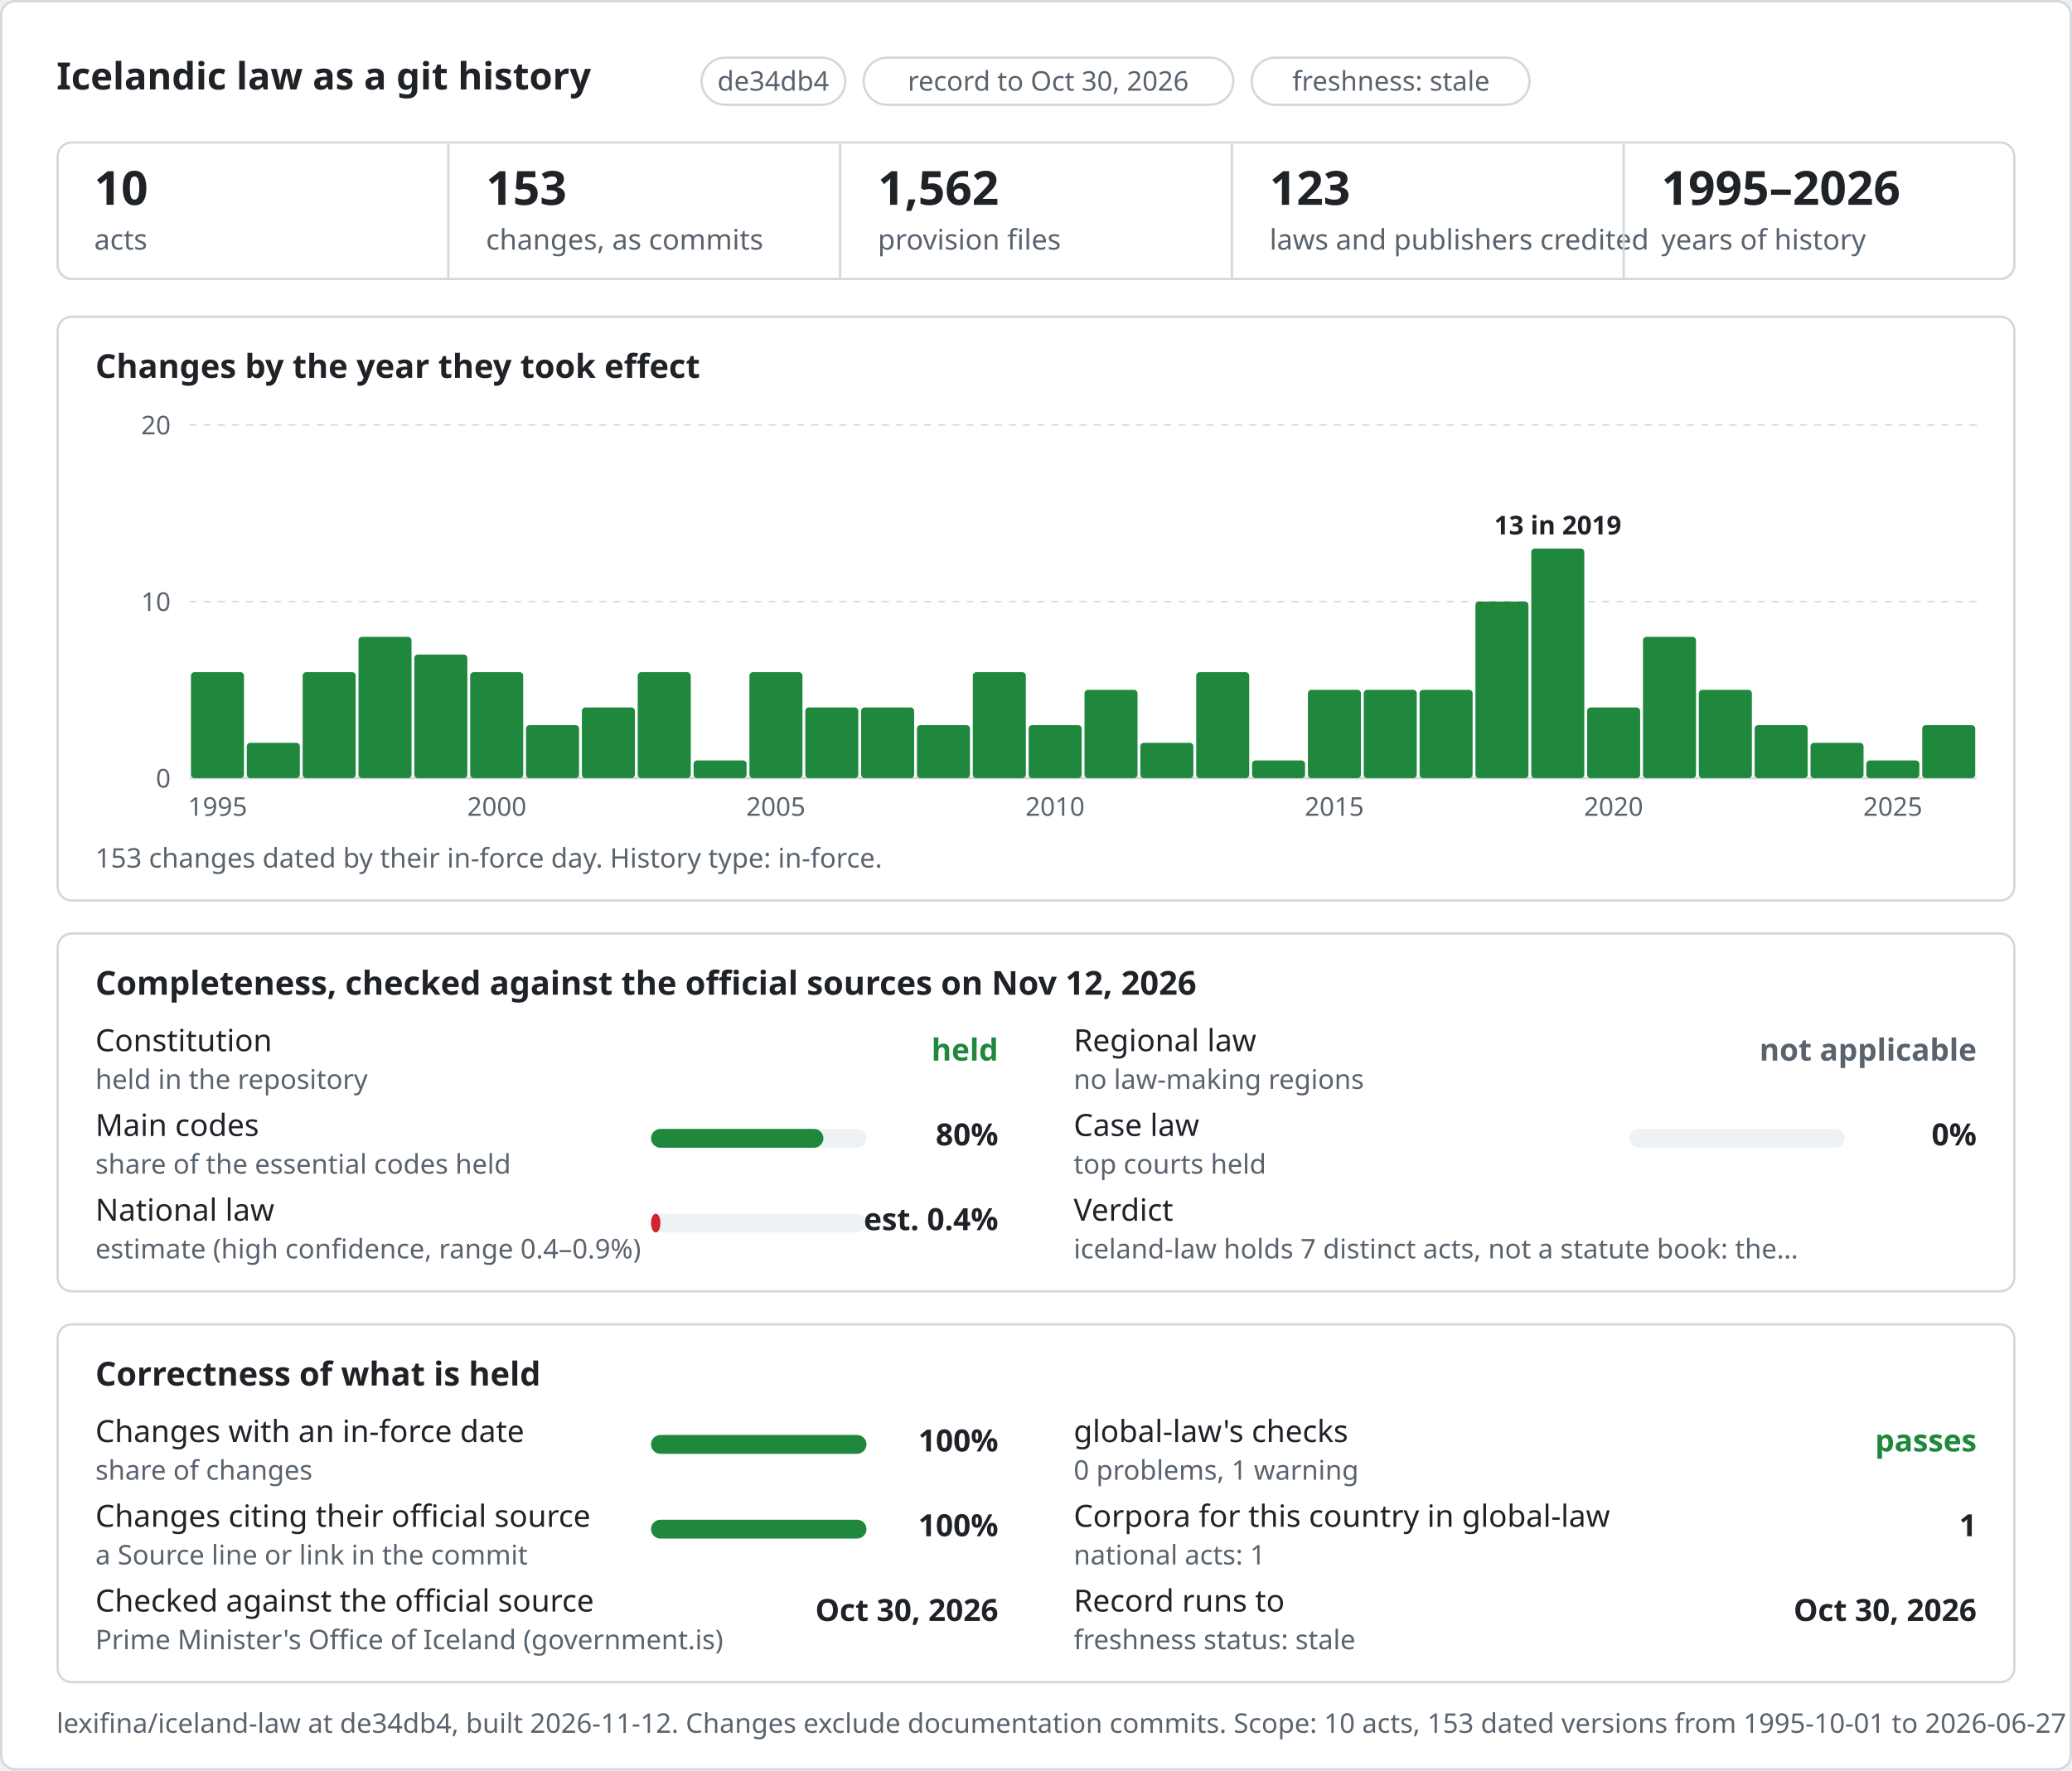
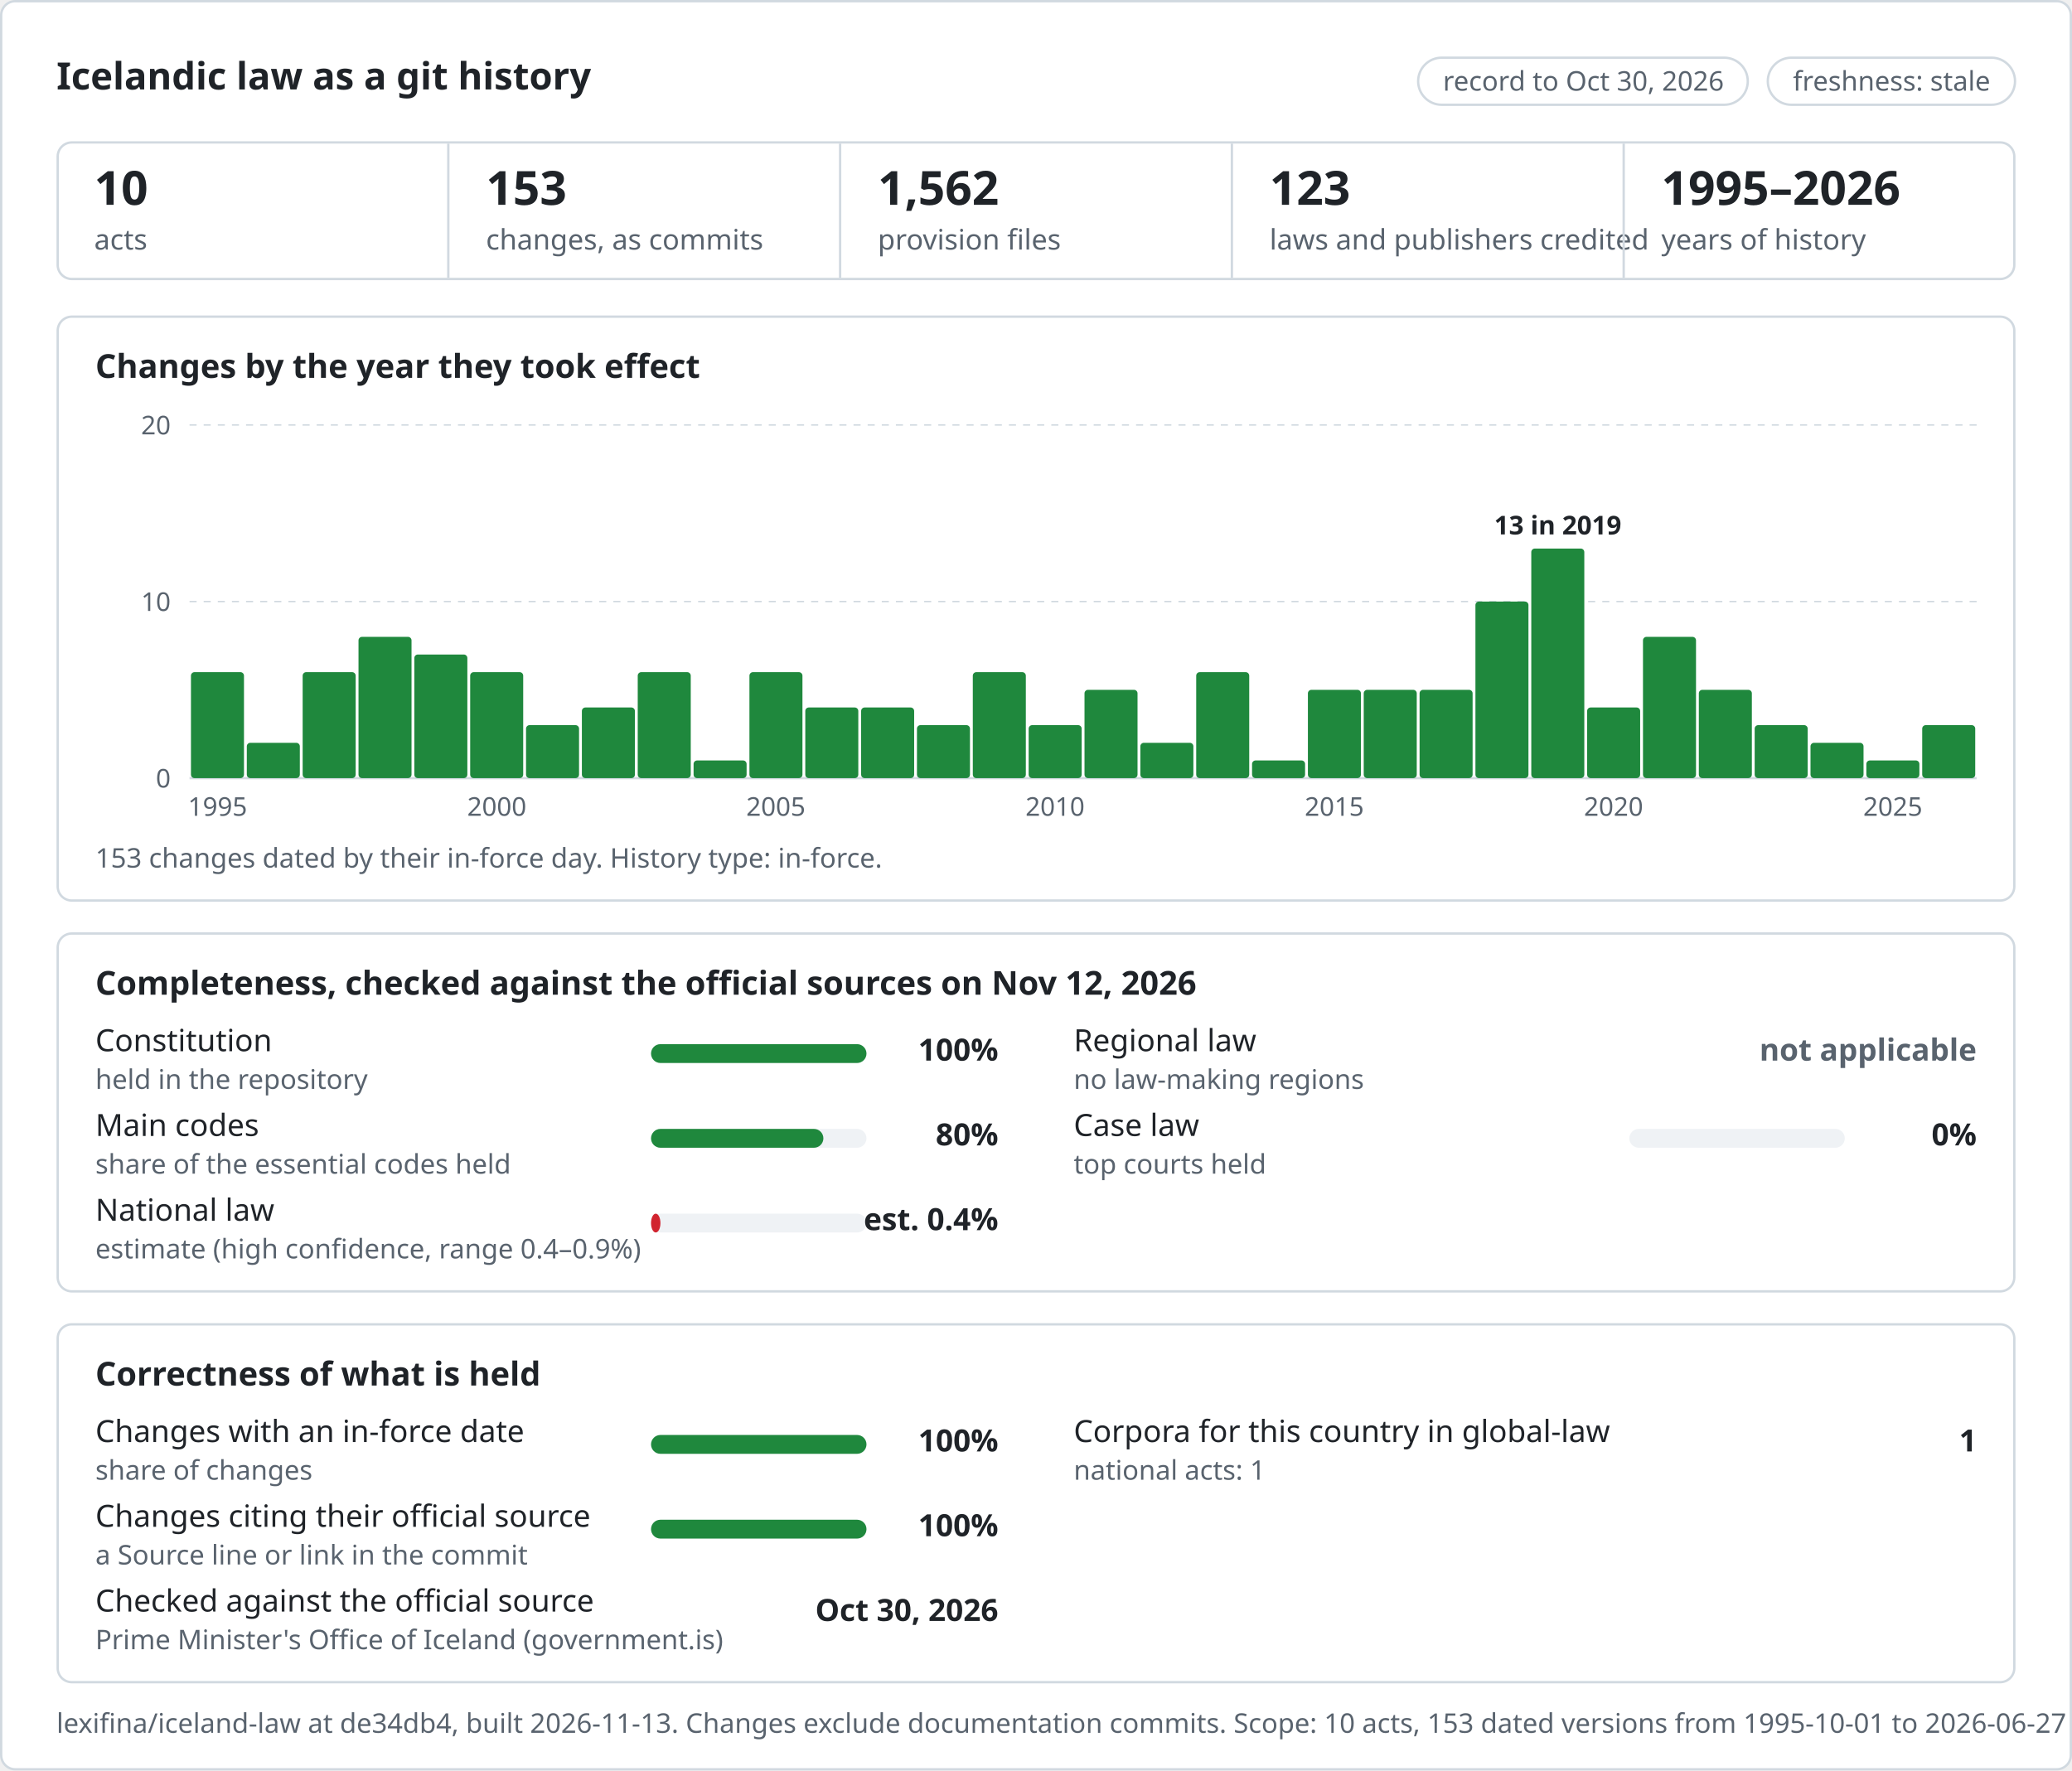
<svg xmlns="http://www.w3.org/2000/svg" width="880" height="752" viewBox="0 0 880 752" font-family="-apple-system,BlinkMacSystemFont,Segoe UI,Noto Sans,Helvetica,Arial,sans-serif">
  <rect x="0.5" y="0.5" width="879" height="751" rx="6" fill="#ffffff" stroke="#d1d9e0" />
  <text x="24" y="38" font-size="16" font-weight="600" fill="#1f2328">Icelandic law as a git history</text>
-   <rect x="298.0" y="24.5" width="61" height="20" rx="10" fill="none" stroke="#d1d9e0" />
-   <text x="328.4" y="38.5" font-size="11.5" font-weight="500" text-anchor="middle" fill="#59636e">de34db4</text>
-   <rect x="366.8" y="24.5" width="157" height="20" rx="10" fill="none" stroke="#d1d9e0" />
-   <text x="445.2" y="38.5" font-size="11.5" font-weight="500" text-anchor="middle" fill="#59636e">record to Oct 30, 2026</text>
-   <rect x="531.6" y="24.5" width="118" height="20" rx="10" fill="none" stroke="#d1d9e0" />
-   <text x="590.8" y="38.5" font-size="11.5" font-weight="500" text-anchor="middle" fill="#59636e">freshness: stale</text>
+   <rect x="602.3" y="24.5" width="140" height="20" rx="10" fill="none" stroke="#d1d9e0" />
+   <text x="672.5" y="38.5" font-size="11.5" font-weight="500" text-anchor="middle" fill="#59636e">record to Oct 30, 2026</text>
+   <rect x="750.8" y="24.5" width="105" height="20" rx="10" fill="none" stroke="#d1d9e0" />
+   <text x="803.4" y="38.5" font-size="11.5" font-weight="500" text-anchor="middle" fill="#59636e">freshness: stale</text>
  <rect x="24.5" y="60.5" width="831" height="58" rx="6" fill="#ffffff" stroke="#d1d9e0" />
  <text x="40.0" y="87" font-size="20" font-weight="600" fill="#1f2328">10</text>
  <text x="40.0" y="106" font-size="12" fill="#59636e">acts</text>
  <line x1="190.4" y1="61" x2="190.4" y2="118" stroke="#d1d9e0" />
  <text x="206.4" y="87" font-size="20" font-weight="600" fill="#1f2328">153</text>
  <text x="206.4" y="106" font-size="12" fill="#59636e">changes, as commits</text>
  <line x1="356.8" y1="61" x2="356.8" y2="118" stroke="#d1d9e0" />
  <text x="372.8" y="87" font-size="20" font-weight="600" fill="#1f2328">1,562</text>
  <text x="372.8" y="106" font-size="12" fill="#59636e">provision files</text>
  <line x1="523.2" y1="61" x2="523.2" y2="118" stroke="#d1d9e0" />
  <text x="539.2" y="87" font-size="20" font-weight="600" fill="#1f2328">123</text>
-   <text x="539.2" y="106" font-size="12" fill="#59636e">laws and publishers credited</text>
+   <text x="539.2" y="106" font-size="12" fill="#59636e" textLength="142" lengthAdjust="spacingAndGlyphs">laws and publishers credited</text>
  <line x1="689.6" y1="61" x2="689.6" y2="118" stroke="#d1d9e0" />
  <text x="705.6" y="87" font-size="20" font-weight="600" fill="#1f2328">1995–2026</text>
  <text x="705.6" y="106" font-size="12" fill="#59636e">years of history</text>
  <rect x="24.5" y="134.5" width="831" height="248" rx="6" fill="#ffffff" stroke="#d1d9e0" />
  <text x="40.5" y="160.5" font-size="14" font-weight="600" fill="#1f2328">Changes by the year they took effect</text>
  <line x1="80.5" y1="330.5" x2="839.5" y2="330.5" stroke="#d1d9e0" stroke-width="1" />
  <text x="72.5" y="334.5" font-size="11" text-anchor="end" fill="#59636e">0</text>
  <line x1="80.5" y1="255.5" x2="839.5" y2="255.5" stroke="#d1d9e0" stroke-width="0.6" stroke-dasharray="3 3" />
  <text x="72.5" y="259.5" font-size="11" text-anchor="end" fill="#59636e">10</text>
  <line x1="80.5" y1="180.5" x2="839.5" y2="180.5" stroke="#d1d9e0" stroke-width="0.6" stroke-dasharray="3 3" />
  <text x="72.5" y="184.5" font-size="11" text-anchor="end" fill="#59636e">20</text>
  <rect x="81.10" y="285.5" width="22.52" height="45.0" rx="1.5" fill="#1f883d" />
  <text x="92.4" y="346.5" font-size="11" text-anchor="middle" fill="#59636e">1995</text>
  <rect x="104.82" y="315.5" width="22.52" height="15.0" rx="1.5" fill="#1f883d" />
  <rect x="128.54" y="285.5" width="22.52" height="45.0" rx="1.5" fill="#1f883d" />
  <rect x="152.26" y="270.5" width="22.52" height="60.0" rx="1.5" fill="#1f883d" />
  <rect x="175.97" y="278.0" width="22.52" height="52.5" rx="1.5" fill="#1f883d" />
  <rect x="199.69" y="285.5" width="22.52" height="45.0" rx="1.5" fill="#1f883d" />
  <text x="211.0" y="346.5" font-size="11" text-anchor="middle" fill="#59636e">2000</text>
  <rect x="223.41" y="308.0" width="22.52" height="22.5" rx="1.5" fill="#1f883d" />
  <rect x="247.13" y="300.5" width="22.52" height="30.0" rx="1.5" fill="#1f883d" />
  <rect x="270.85" y="285.5" width="22.52" height="45.0" rx="1.5" fill="#1f883d" />
  <rect x="294.57" y="323.0" width="22.52" height="7.5" rx="1.5" fill="#1f883d" />
  <rect x="318.29" y="285.5" width="22.52" height="45.0" rx="1.5" fill="#1f883d" />
  <text x="329.5" y="346.5" font-size="11" text-anchor="middle" fill="#59636e">2005</text>
  <rect x="342.01" y="300.5" width="22.52" height="30.0" rx="1.5" fill="#1f883d" />
  <rect x="365.73" y="300.5" width="22.52" height="30.0" rx="1.5" fill="#1f883d" />
  <rect x="389.44" y="308.0" width="22.52" height="22.5" rx="1.5" fill="#1f883d" />
  <rect x="413.16" y="285.5" width="22.52" height="45.0" rx="1.5" fill="#1f883d" />
  <rect x="436.88" y="308.0" width="22.52" height="22.5" rx="1.5" fill="#1f883d" />
  <text x="448.1" y="346.5" font-size="11" text-anchor="middle" fill="#59636e">2010</text>
  <rect x="460.60" y="293.0" width="22.52" height="37.5" rx="1.5" fill="#1f883d" />
  <rect x="484.32" y="315.5" width="22.52" height="15.0" rx="1.5" fill="#1f883d" />
  <rect x="508.04" y="285.5" width="22.52" height="45.0" rx="1.5" fill="#1f883d" />
  <rect x="531.76" y="323.0" width="22.52" height="7.5" rx="1.5" fill="#1f883d" />
  <rect x="555.48" y="293.0" width="22.52" height="37.5" rx="1.5" fill="#1f883d" />
  <text x="566.7" y="346.5" font-size="11" text-anchor="middle" fill="#59636e">2015</text>
  <rect x="579.19" y="293.0" width="22.52" height="37.5" rx="1.5" fill="#1f883d" />
  <rect x="602.91" y="293.0" width="22.52" height="37.5" rx="1.5" fill="#1f883d" />
  <rect x="626.63" y="255.5" width="22.52" height="75.0" rx="1.5" fill="#1f883d" />
  <rect x="650.35" y="233.0" width="22.52" height="97.5" rx="1.5" fill="#1f883d" />
  <text x="661.6" y="227.0" font-size="11" font-weight="600" text-anchor="middle" fill="#1f2328">13 in 2019</text>
  <rect x="674.07" y="300.5" width="22.52" height="30.0" rx="1.5" fill="#1f883d" />
  <text x="685.3" y="346.5" font-size="11" text-anchor="middle" fill="#59636e">2020</text>
  <rect x="697.79" y="270.5" width="22.52" height="60.0" rx="1.5" fill="#1f883d" />
  <rect x="721.51" y="293.0" width="22.52" height="37.5" rx="1.5" fill="#1f883d" />
  <rect x="745.23" y="308.0" width="22.52" height="22.5" rx="1.5" fill="#1f883d" />
  <rect x="768.94" y="315.5" width="22.52" height="15.0" rx="1.5" fill="#1f883d" />
  <rect x="792.66" y="323.0" width="22.52" height="7.5" rx="1.5" fill="#1f883d" />
  <text x="803.9" y="346.5" font-size="11" text-anchor="middle" fill="#59636e">2025</text>
  <rect x="816.38" y="308.0" width="22.52" height="22.5" rx="1.5" fill="#1f883d" />
  <text x="40.5" y="368.5" font-size="11.5" fill="#59636e">153 changes dated by their in-force day. History type: in-force.</text>
  <rect x="24.5" y="396.5" width="831" height="152" rx="6" fill="#ffffff" stroke="#d1d9e0" />
  <text x="40.5" y="422.5" font-size="14" font-weight="600" fill="#1f2328">Completeness, checked against the official sources on Nov 12, 2026</text>
  <text x="40.5" y="446.5" font-size="13" fill="#1f2328">Constitution</text>
  <text x="40.5" y="462.5" font-size="11.5" fill="#59636e">held in the repository</text>
-   <text x="424.0" y="450.5" font-size="13" font-weight="600" text-anchor="end" fill="#1f883d">held</text>
+   <g>
+     <rect x="276.5" y="443.5" width="91.5" height="8" rx="4" fill="#eff2f5" />
+     <rect x="276.5" y="443.5" width="91.5" height="8" rx="4" fill="#1f883d" />
+   </g>
+   <text x="424.0" y="450.5" font-size="13" font-weight="600" text-anchor="end" fill="#1f2328">100%</text>
  <text x="40.5" y="482.5" font-size="13" fill="#1f2328">Main codes</text>
  <text x="40.5" y="498.5" font-size="11.5" fill="#59636e">share of the essential codes held</text>
  <g>
    <rect x="276.5" y="479.5" width="91.5" height="8" rx="4" fill="#eff2f5" />
    <rect x="276.5" y="479.5" width="73.2" height="8" rx="4" fill="#1f883d" />
  </g>
  <text x="424.0" y="486.5" font-size="13" font-weight="600" text-anchor="end" fill="#1f2328">80%</text>
  <text x="40.5" y="518.5" font-size="13" fill="#1f2328">National law</text>
  <text x="40.5" y="534.5" font-size="11.5" fill="#59636e">estimate (high confidence, range 0.4–0.9%)</text>
  <g>
    <rect x="276.5" y="515.5" width="91.5" height="8" rx="4" fill="#eff2f5" />
    <rect x="276.5" y="515.5" width="4.0" height="8" rx="4" fill="#d1242f" />
  </g>
  <text x="424.0" y="522.5" font-size="13" font-weight="600" text-anchor="end" fill="#1f2328">est. 0.4%</text>
  <text x="456.0" y="446.5" font-size="13" fill="#1f2328">Regional law</text>
  <text x="456.0" y="462.5" font-size="11.5" fill="#59636e">no law-making regions</text>
  <text x="839.5" y="450.5" font-size="13" font-weight="600" text-anchor="end" fill="#59636e">not applicable</text>
  <text x="456.0" y="482.5" font-size="13" fill="#1f2328">Case law</text>
  <text x="456.0" y="498.5" font-size="11.5" fill="#59636e">top courts held</text>
  <g>
    <rect x="692.0" y="479.5" width="91.5" height="8" rx="4" fill="#eff2f5" />
  </g>
  <text x="839.5" y="486.5" font-size="13" font-weight="600" text-anchor="end" fill="#1f2328">0%</text>
-   <text x="456.0" y="518.5" font-size="13" fill="#1f2328">Verdict</text>
-   <text x="456.0" y="534.5" font-size="11.5" fill="#59636e">iceland-law holds 7 distinct acts, not a statute book: the…</text>
-   <text x="839.5" y="522.5" font-size="13" font-weight="600" text-anchor="end" fill="#59636e" />
  <rect x="24.5" y="562.5" width="831" height="152" rx="6" fill="#ffffff" stroke="#d1d9e0" />
  <text x="40.5" y="588.5" font-size="14" font-weight="600" fill="#1f2328">Correctness of what is held</text>
  <text x="40.5" y="612.5" font-size="13" fill="#1f2328">Changes with an in-force date</text>
  <text x="40.5" y="628.5" font-size="11.5" fill="#59636e">share of changes</text>
  <g>
    <rect x="276.5" y="609.5" width="91.5" height="8" rx="4" fill="#eff2f5" />
    <rect x="276.5" y="609.5" width="91.5" height="8" rx="4" fill="#1f883d" />
  </g>
  <text x="424.0" y="616.5" font-size="13" font-weight="600" text-anchor="end" fill="#1f2328">100%</text>
  <text x="40.5" y="648.5" font-size="13" fill="#1f2328">Changes citing their official source</text>
  <text x="40.5" y="664.5" font-size="11.5" fill="#59636e">a Source line or link in the commit</text>
  <g>
    <rect x="276.5" y="645.5" width="91.5" height="8" rx="4" fill="#eff2f5" />
    <rect x="276.5" y="645.5" width="91.5" height="8" rx="4" fill="#1f883d" />
  </g>
  <text x="424.0" y="652.5" font-size="13" font-weight="600" text-anchor="end" fill="#1f2328">100%</text>
  <text x="40.5" y="684.5" font-size="13" fill="#1f2328">Checked against the official source</text>
  <text x="40.5" y="700.5" font-size="11.5" fill="#59636e">Prime Minister's Office of Iceland (government.is)</text>
  <text x="424.0" y="688.5" font-size="13" font-weight="600" text-anchor="end" fill="#1f2328">Oct 30, 2026</text>
-   <text x="456.0" y="612.5" font-size="13" fill="#1f2328">global-law's checks</text>
-   <text x="456.0" y="628.5" font-size="11.5" fill="#59636e">0 problems, 1 warning</text>
-   <text x="839.5" y="616.5" font-size="13" font-weight="600" text-anchor="end" fill="#1f883d">passes</text>
-   <text x="456.0" y="648.5" font-size="13" fill="#1f2328">Corpora for this country in global-law</text>
-   <text x="456.0" y="664.5" font-size="11.5" fill="#59636e">national acts: 1</text>
-   <text x="839.5" y="652.5" font-size="13" font-weight="600" text-anchor="end" fill="#1f2328">1</text>
-   <text x="456.0" y="684.5" font-size="13" fill="#1f2328">Record runs to</text>
-   <text x="456.0" y="700.5" font-size="11.5" fill="#59636e">freshness status: stale</text>
-   <text x="839.5" y="688.5" font-size="13" font-weight="600" text-anchor="end" fill="#1f2328">Oct 30, 2026</text>
-   <text x="24" y="736" font-size="11.5" fill="#59636e">lexifina/iceland-law at de34db4, built 2026-11-12. Changes exclude documentation commits. Scope: 10 acts, 153 dated versions from 1995-10-01 to 2026-06-27</text>
+   <text x="456.0" y="612.5" font-size="13" fill="#1f2328">Corpora for this country in global-law</text>
+   <text x="456.0" y="628.5" font-size="11.5" fill="#59636e">national acts: 1</text>
+   <text x="839.5" y="616.5" font-size="13" font-weight="600" text-anchor="end" fill="#1f2328">1</text>
+   <text x="24" y="736" font-size="11.5" fill="#59636e">lexifina/iceland-law at de34db4, built 2026-11-13. Changes exclude documentation commits. Scope: 10 acts, 153 dated versions from 1995-10-01 to 2026-06-27</text>
</svg>
